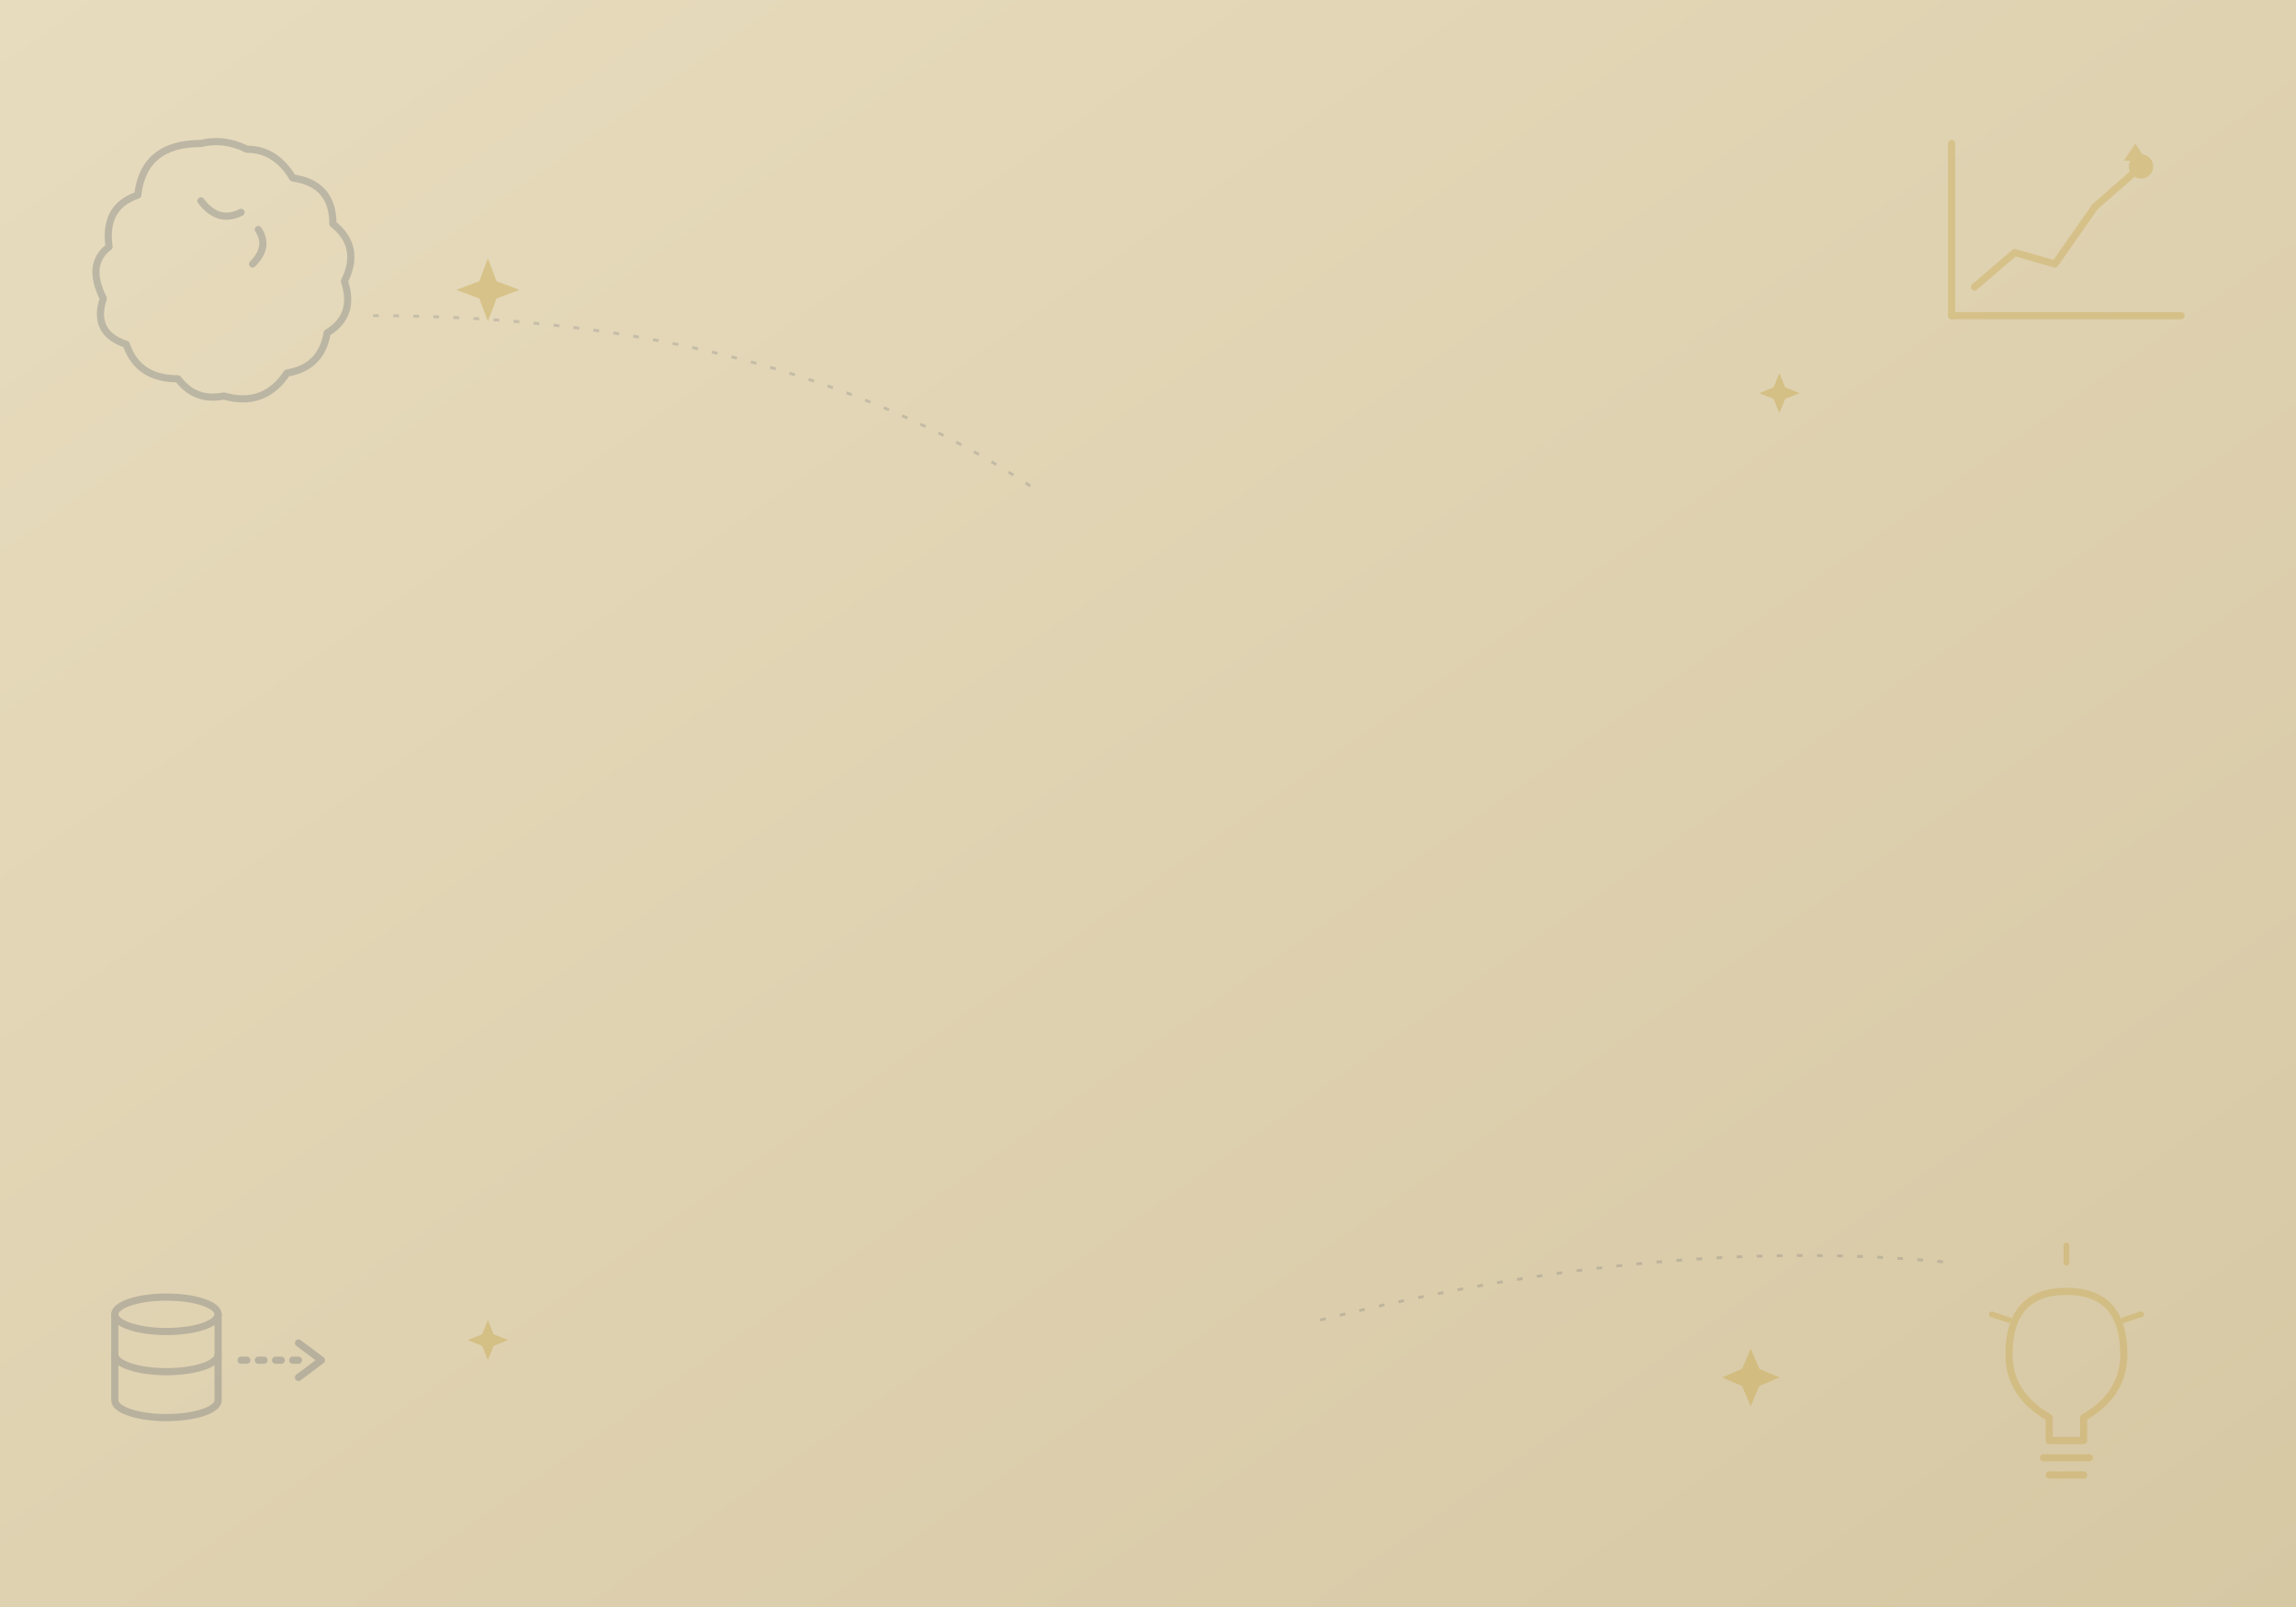
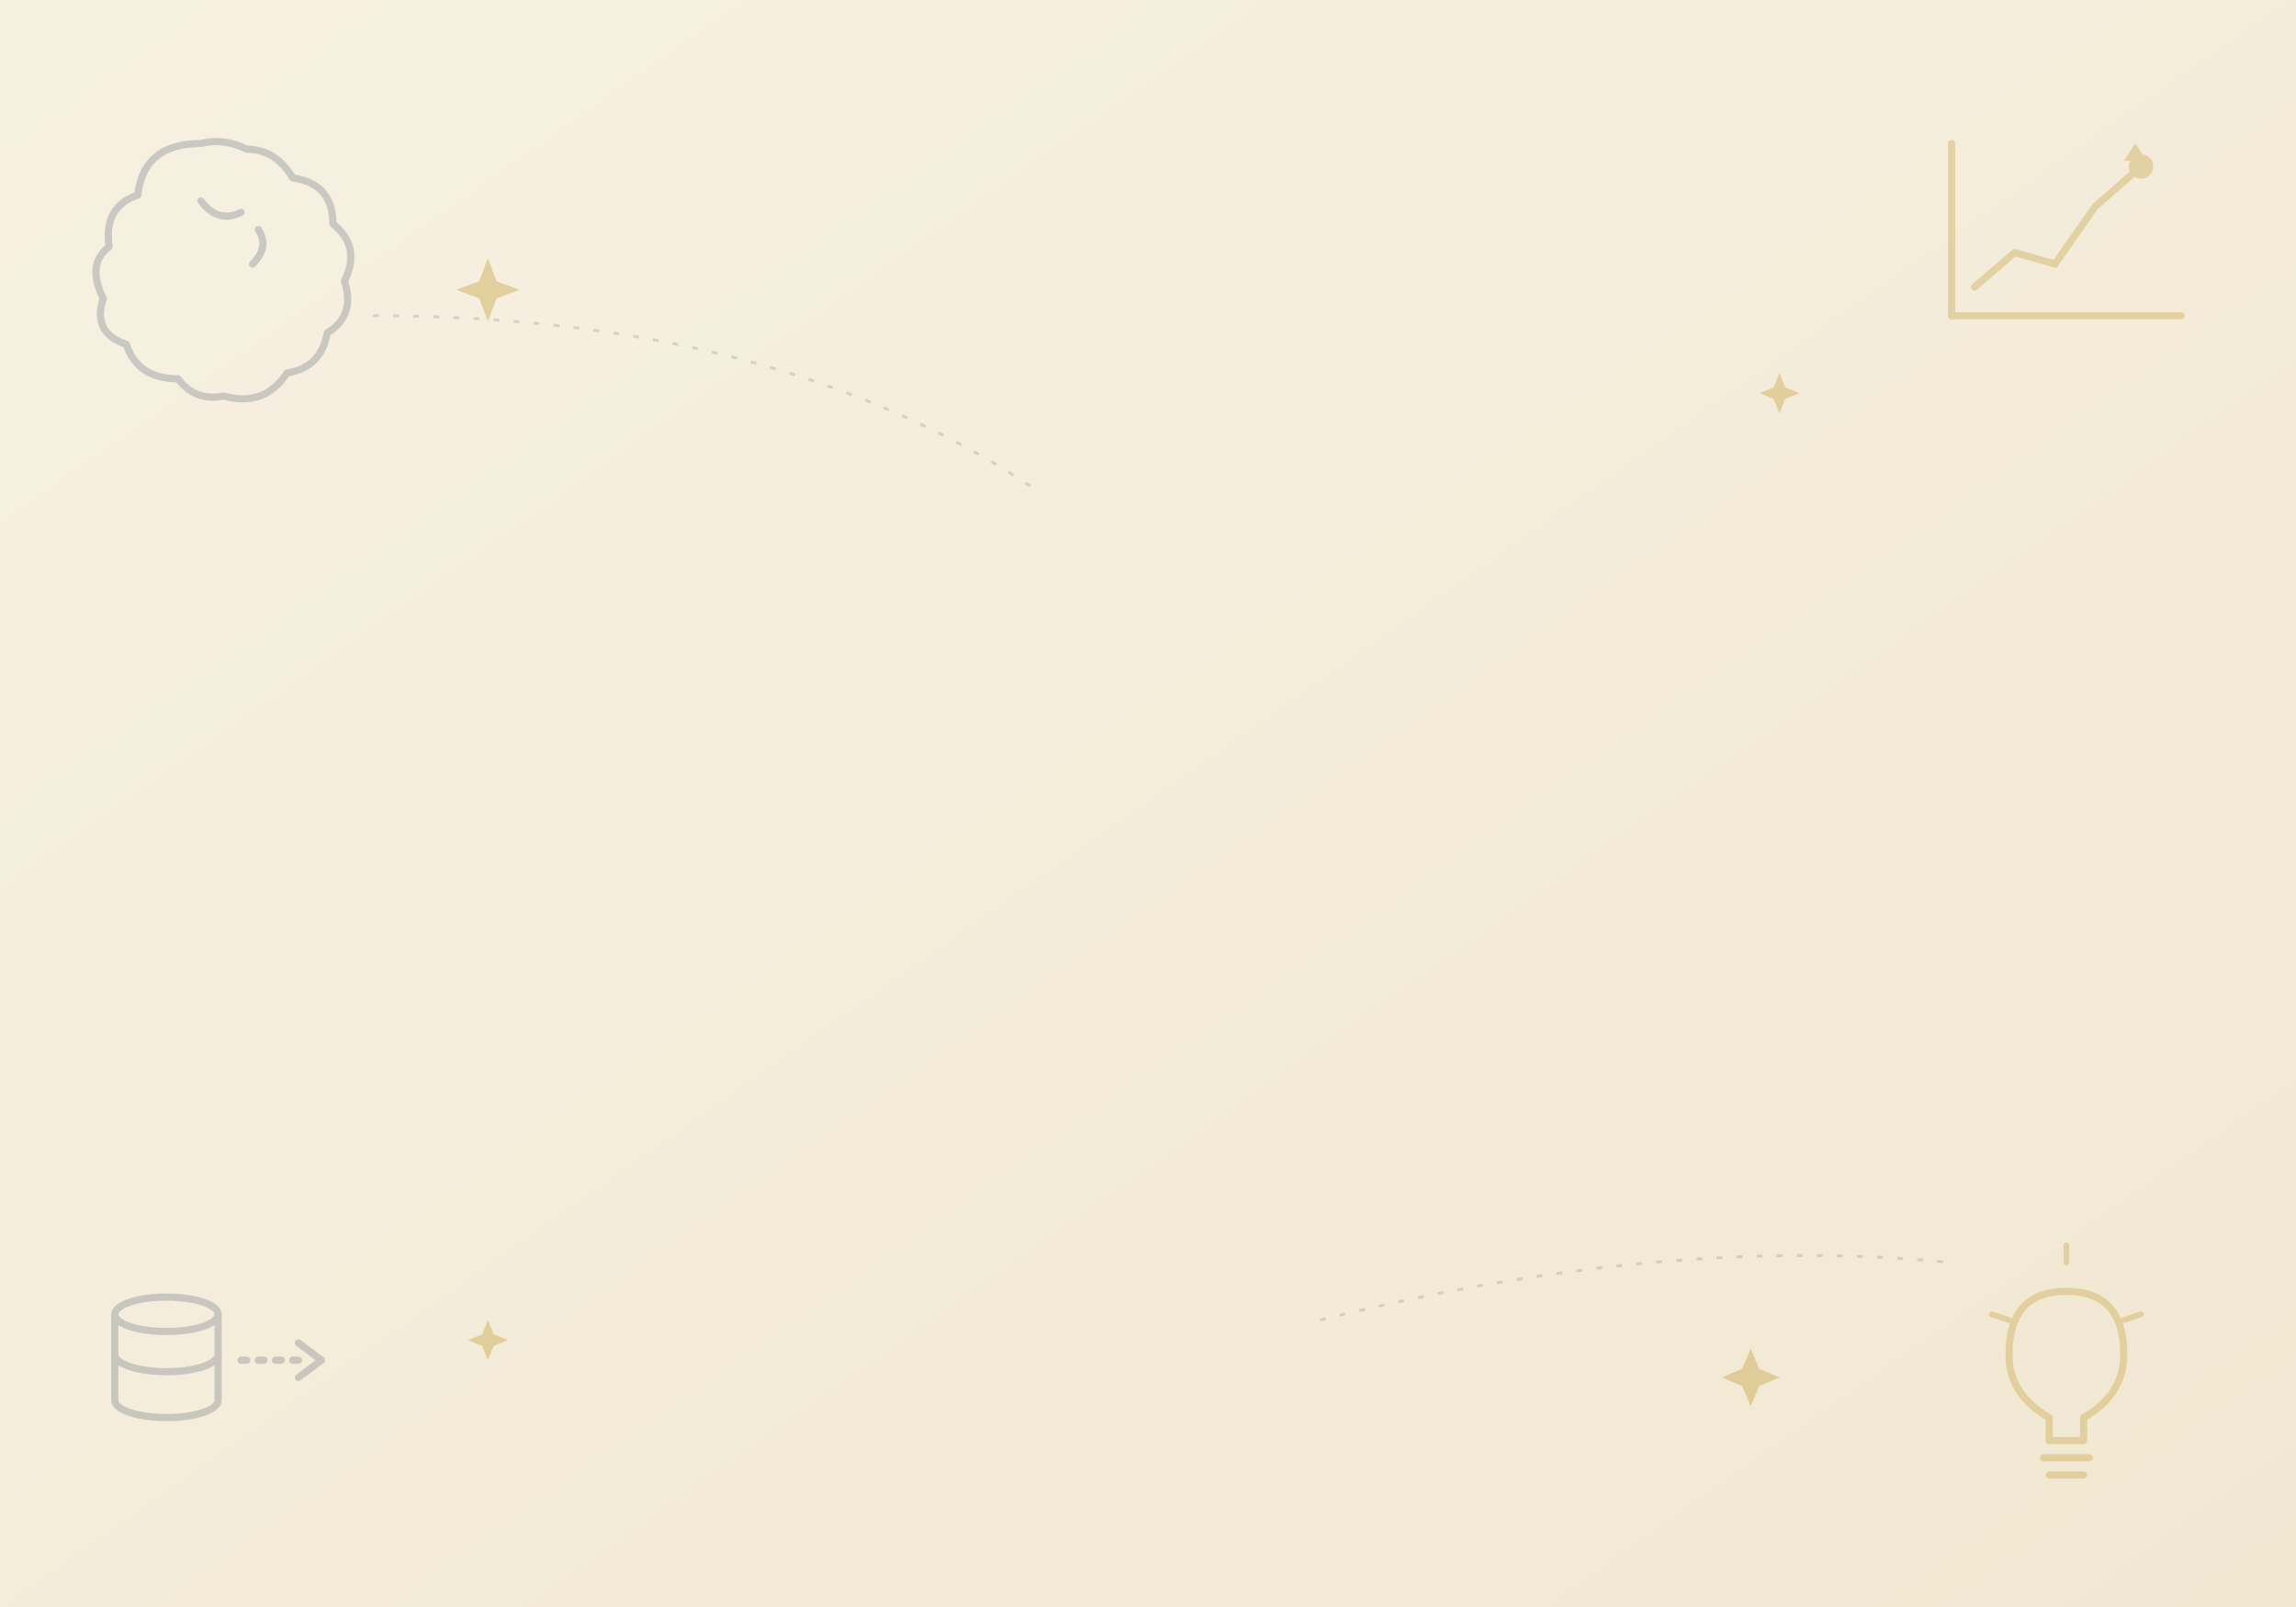
<svg xmlns="http://www.w3.org/2000/svg" viewBox="0 0 800 560" preserveAspectRatio="xMidYMid slice">
  <defs>
    <linearGradient id="bg3" x1="0" y1="0" x2="1" y2="1">
-       <stop offset="0" stop-color="#E7DCBE" />
-       <stop offset="1" stop-color="#D7C8A4" />
+       <stop offset="0" stop-color="#F7F1E2" />
+       <stop offset="1" stop-color="#F1E8D2" />
    </linearGradient>
  </defs>
  <rect width="800" height="560" fill="url(#bg3)" />
  <g transform="translate(40,40)" fill="none" stroke="#1B2A4A" stroke-width="2.5" stroke-linecap="round" stroke-linejoin="round" opacity="0.2">
    <path d="M30 10 q-20 0 -22 18 q-12 4 -10 18 q-8 6 -2 18 q-4 12 8 16 q4 12 18 12 q6 8 16 6 q14 4 22 -8 q12 -2 14 -14 q10 -6 6 -18 q6 -12 -4 -20 q0 -14 -14 -16 q-6 -10 -16 -10 q-8 -4 -16 -2 z" />
    <path d="M30 30 q6 8 14 4" />
    <path d="M50 40 q4 6 -2 12" />
  </g>
  <g transform="translate(680,50)" fill="none" stroke="#C8A84E" stroke-width="2.5" stroke-linecap="round" stroke-linejoin="round" opacity="0.4">
    <line x1="0" y1="60" x2="80" y2="60" />
    <line x1="0" y1="60" x2="0" y2="0" />
    <polyline points="8,50 22,38 36,42 50,22 66,8" />
    <circle cx="66" cy="8" r="3" fill="#C8A84E" />
    <path d="M58 14 l8 -6 l4 8" stroke-opacity="0" />
    <path d="M64 0 l4 6 l-8 0 z" fill="#C8A84E" stroke="none" />
  </g>
  <g transform="translate(40,450)" fill="none" stroke="#1B2A4A" stroke-width="2.5" stroke-linecap="round" stroke-linejoin="round" opacity="0.2">
    <ellipse cx="18" cy="8" rx="18" ry="6" />
    <path d="M0 8 v30 a18 6 0 0 0 36 0 v-30" />
    <path d="M0 22 a18 6 0 0 0 36 0" />
    <path d="M44 24 q12 0 22 0" stroke-dasharray="2 4" />
    <path d="M64 18 l8 6 l-8 6" />
  </g>
  <g transform="translate(690,440)" fill="none" stroke="#C8A84E" stroke-width="2.5" stroke-linecap="round" stroke-linejoin="round" opacity="0.4">
    <path d="M30 10 q-20 0 -20 22 q0 14 14 22 v8 h12 v-8 q14 -8 14 -22 q0 -22 -20 -22 z" />
    <line x1="22" y1="68" x2="38" y2="68" />
    <line x1="24" y1="74" x2="36" y2="74" />
    <g stroke-width="2">
      <line x1="30" y1="0" x2="30" y2="-6" />
      <line x1="10" y1="20" x2="4" y2="18" />
      <line x1="50" y1="20" x2="56" y2="18" />
    </g>
  </g>
  <g fill="#C8A84E" opacity="0.45">
    <path d="M170 90 l3 8 l8 3 l-8 3 l-3 8 l-3 -8 l-8 -3 l8 -3 z" />
    <path d="M620 130 l2 5 l5 2 l-5 2 l-2 5 l-2 -5 l-5 -2 l5 -2 z" />
    <path d="M170 460 l2 5 l5 2 l-5 2 l-2 5 l-2 -5 l-5 -2 l5 -2 z" />
    <path d="M610 470 l3 7 l7 3 l-7 3 l-3 7 l-3 -7 l-7 -3 l7 -3 z" />
  </g>
  <g stroke="#1B2A4A" stroke-width="1" stroke-dasharray="2 5" fill="none" opacity="0.15">
    <path d="M130 110 q140 0 230 60" />
    <path d="M460 460 q120 -30 220 -20" />
  </g>
</svg>
